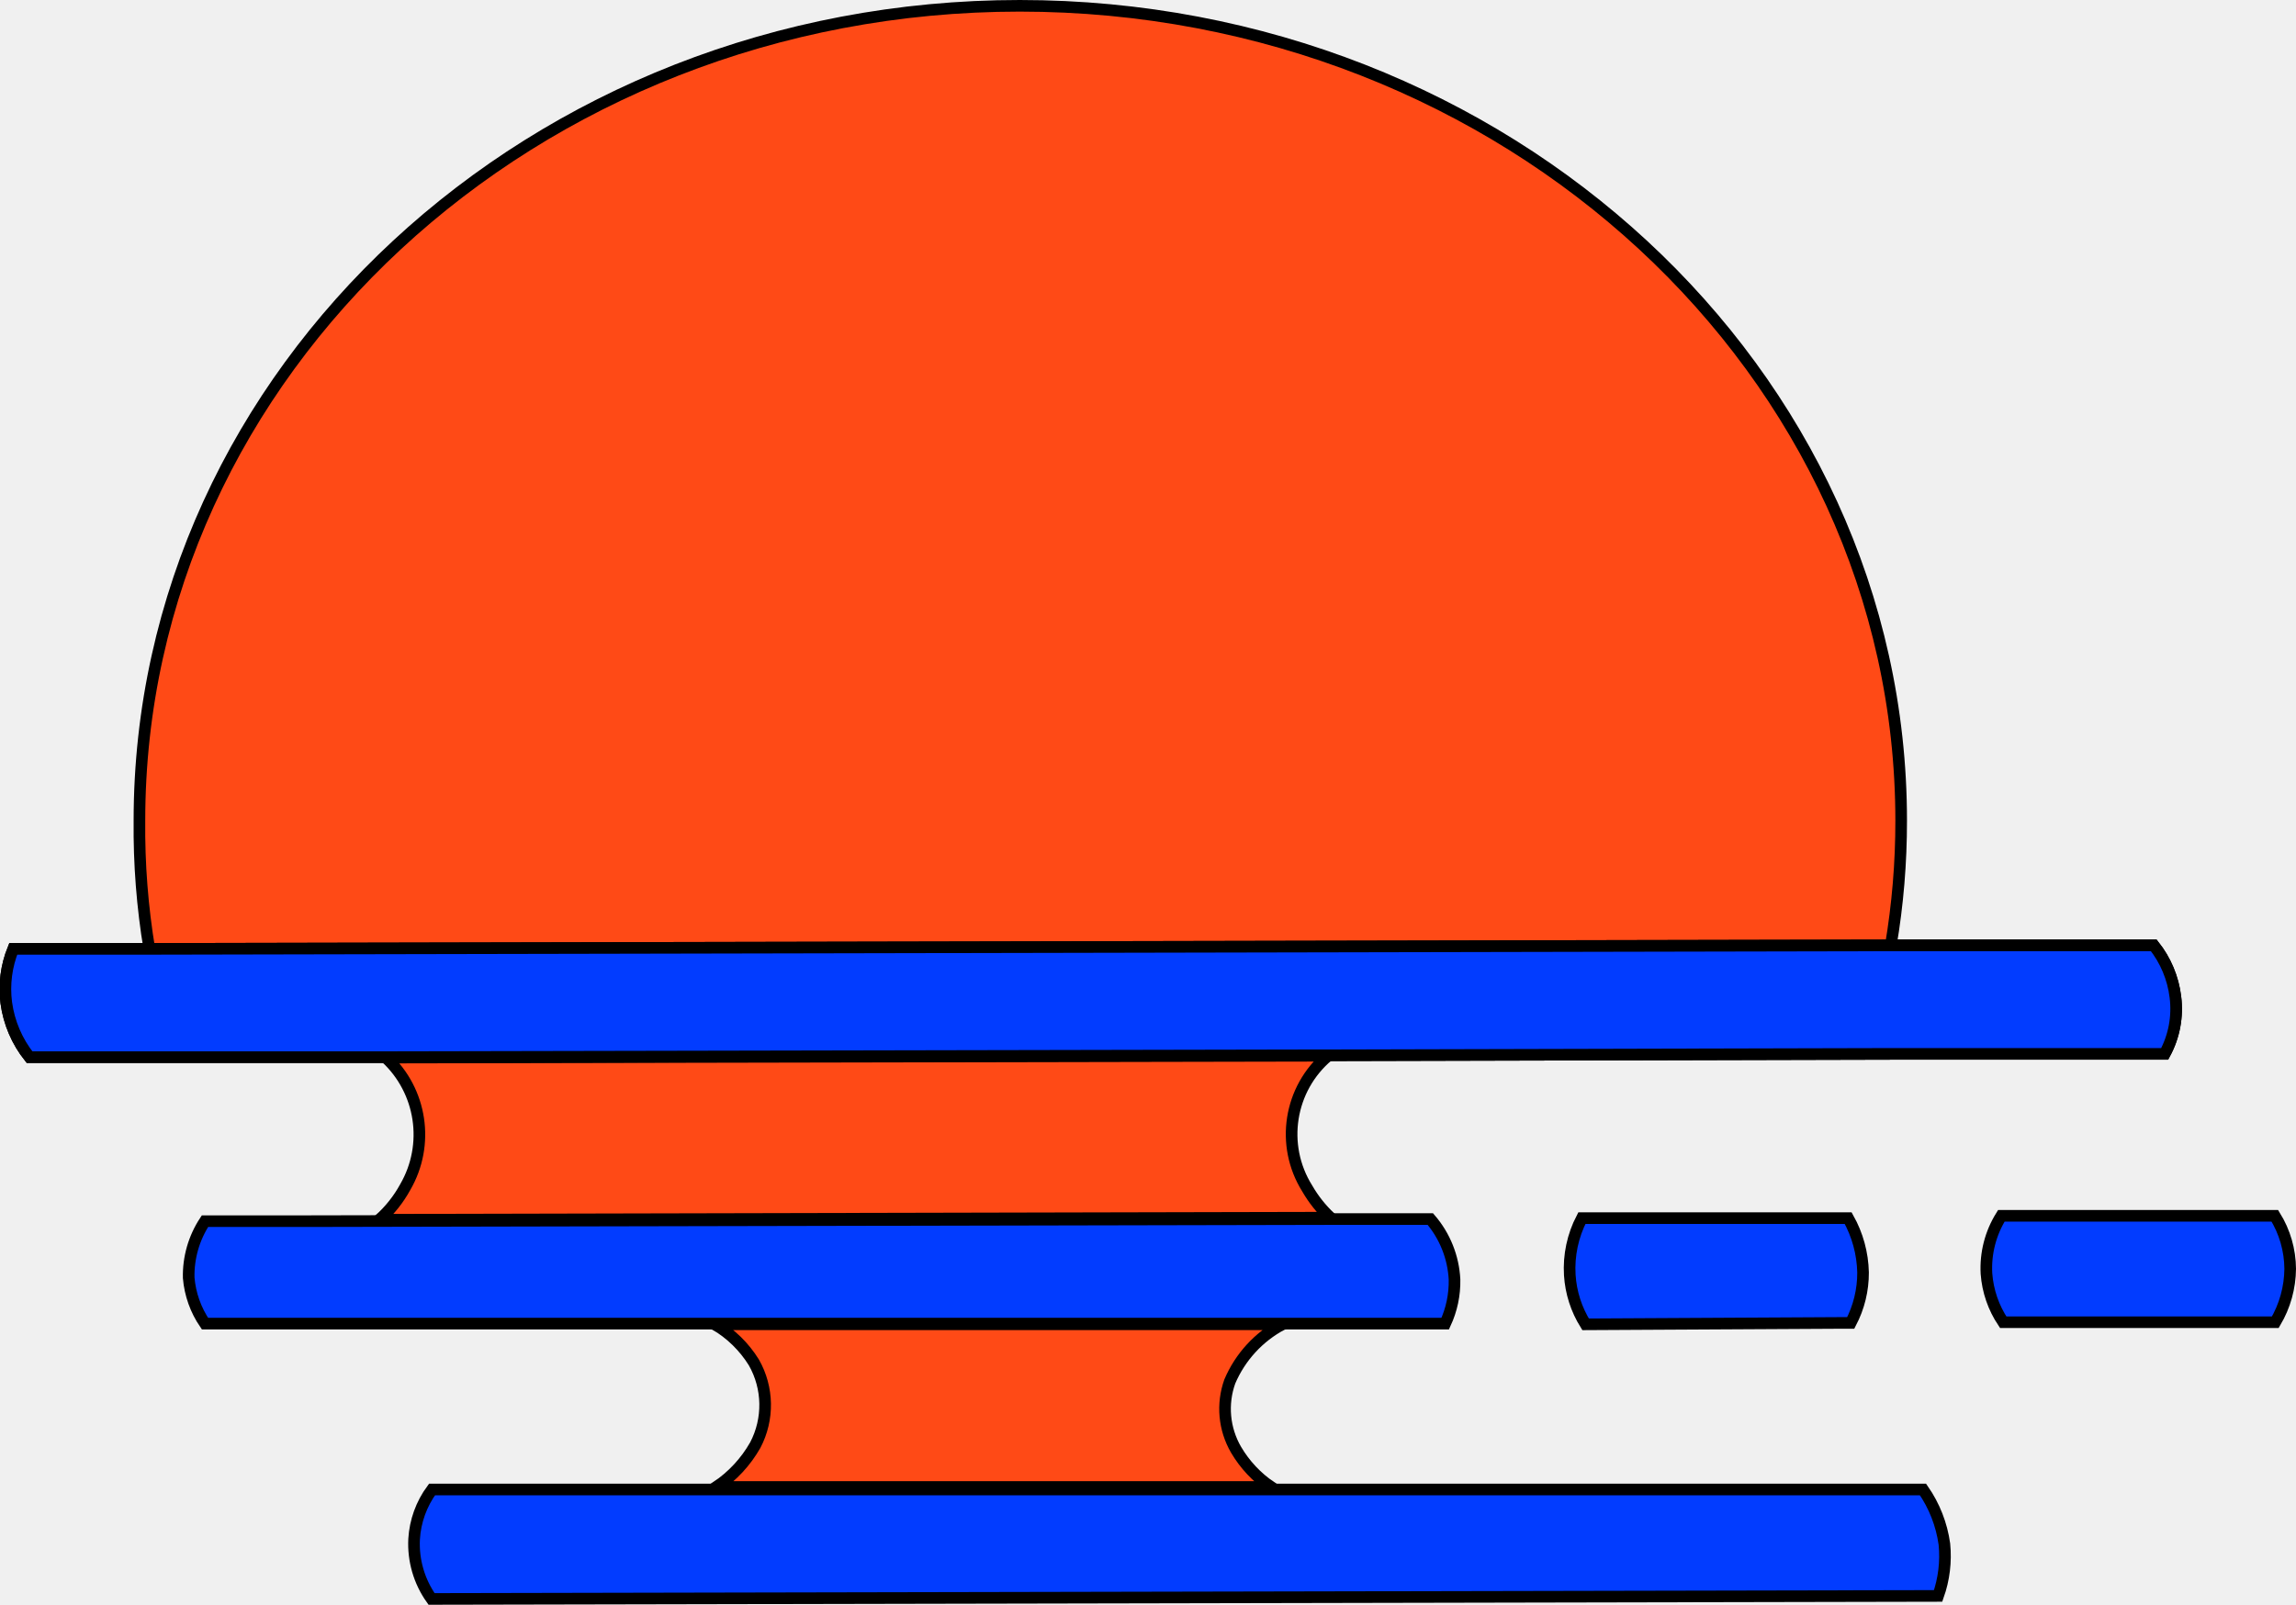
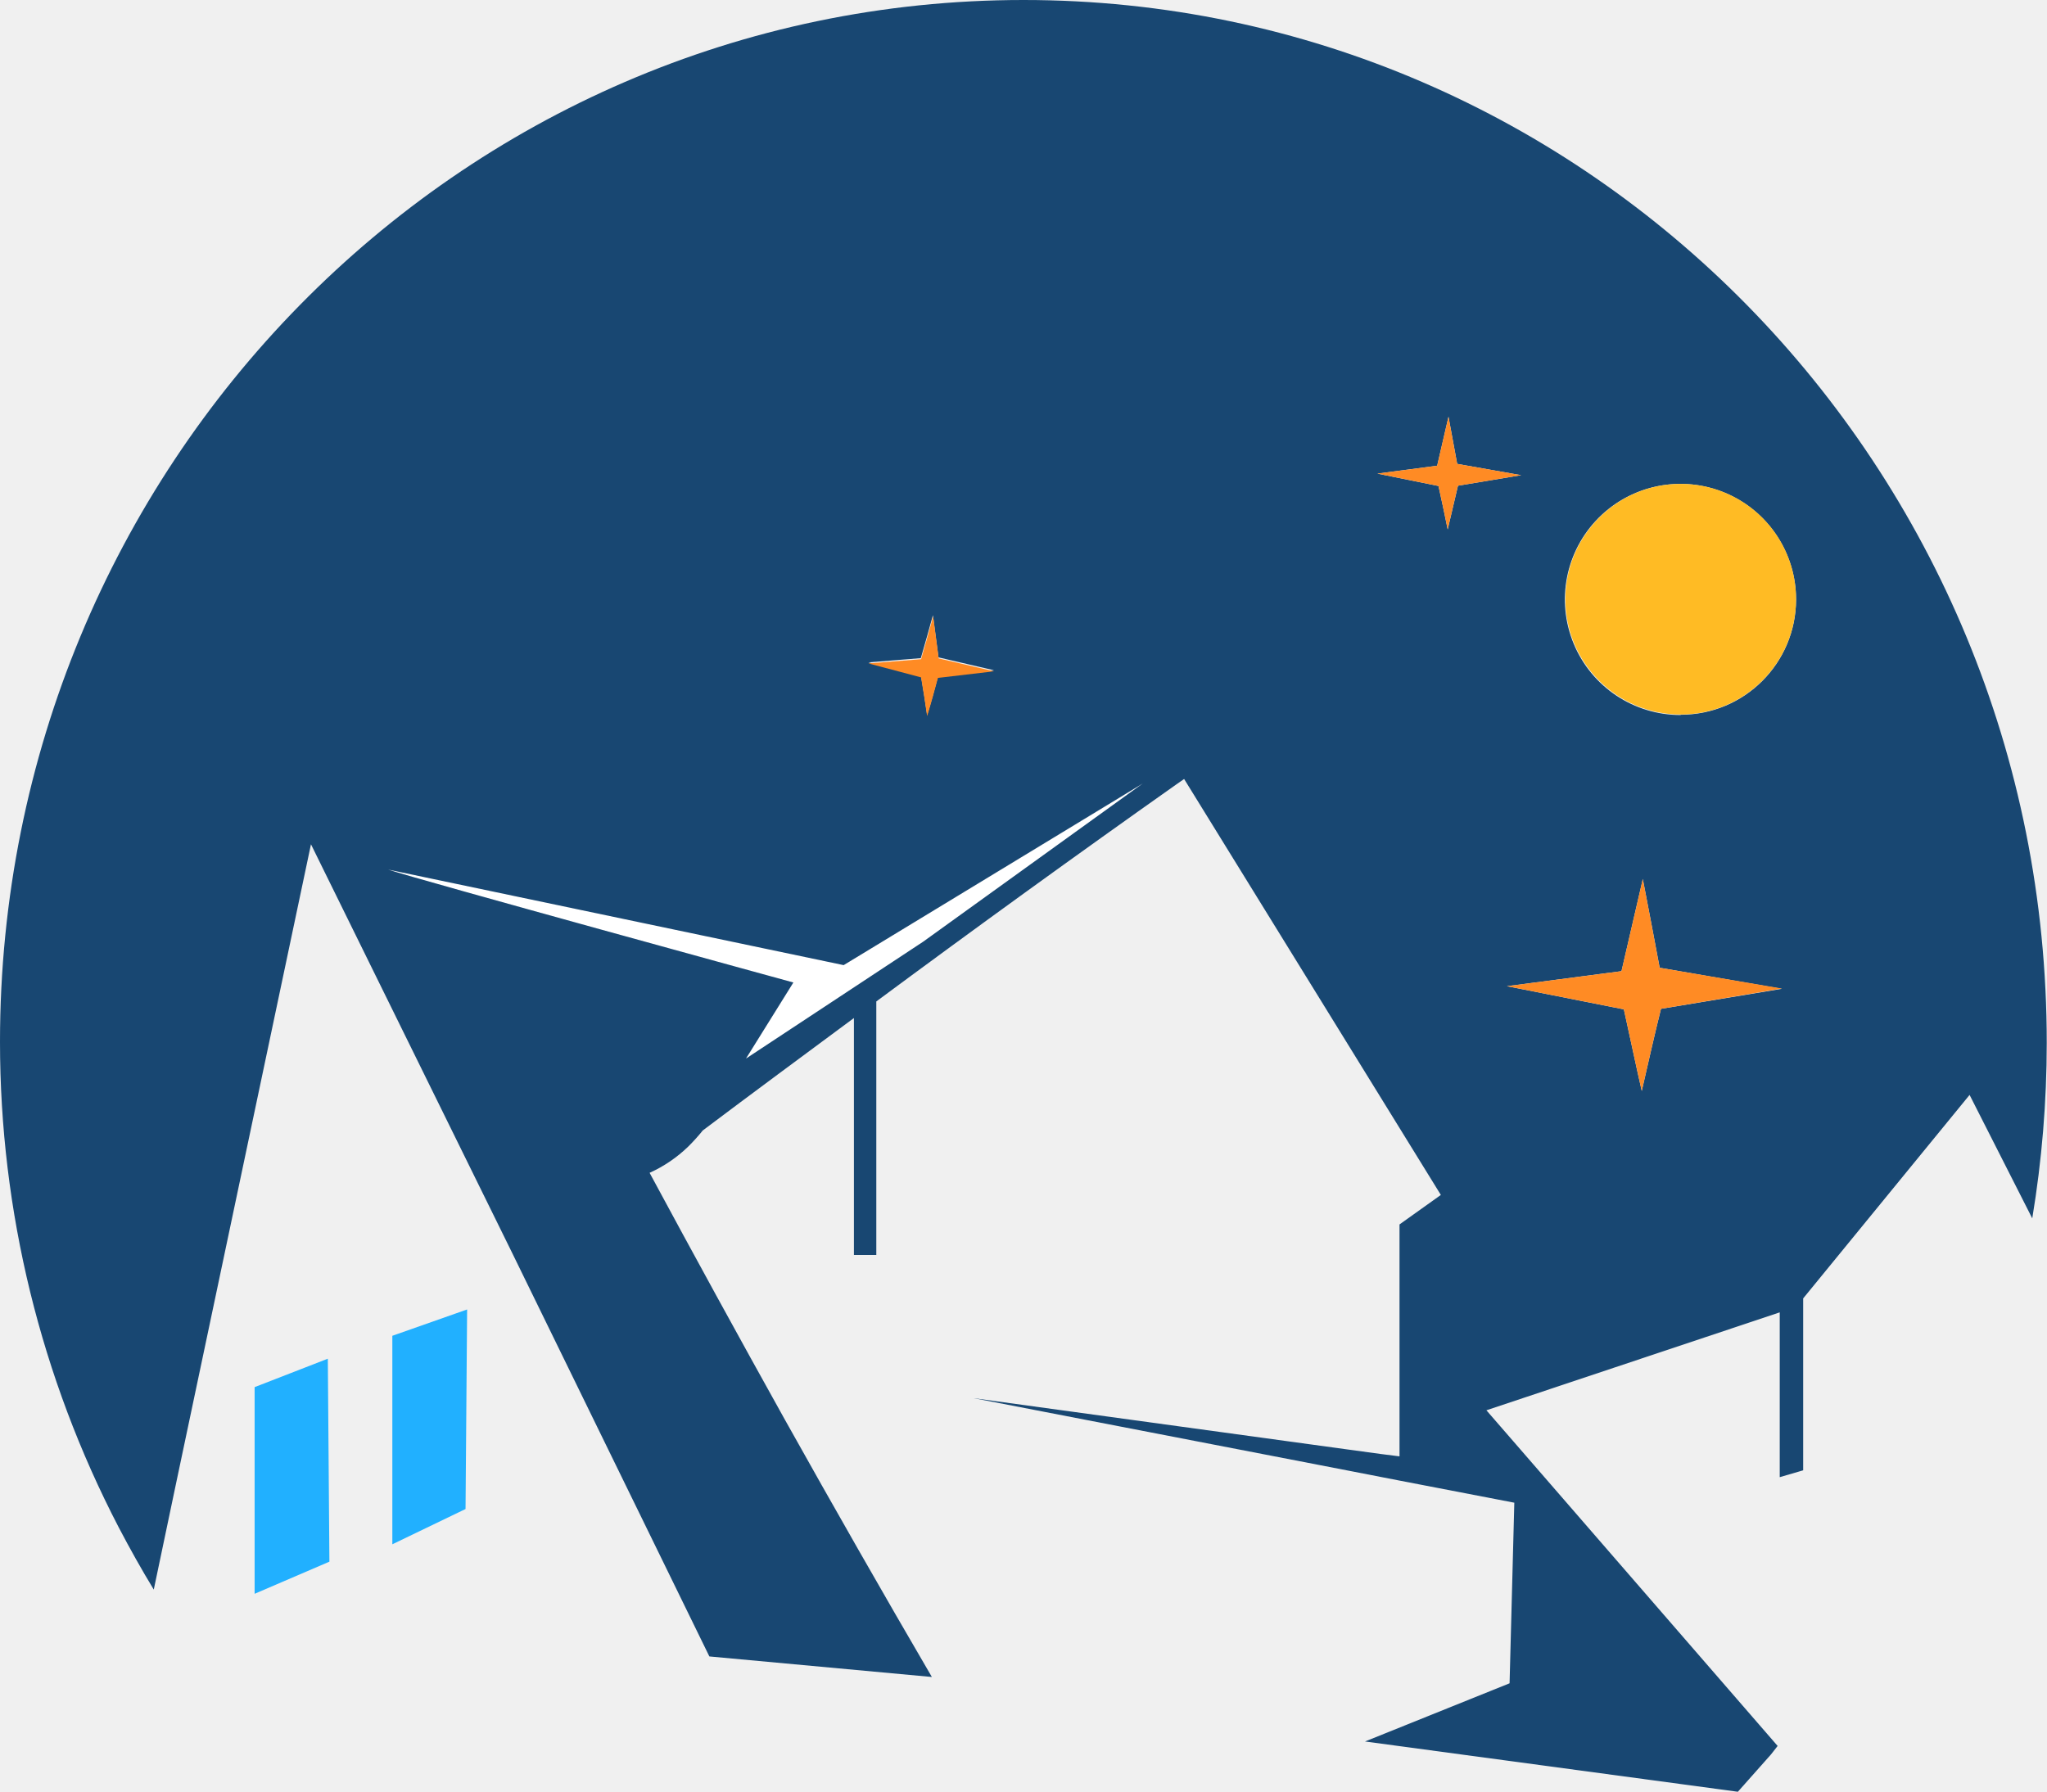
- <svg xmlns="http://www.w3.org/2000/svg" viewBox="0 0 98.8 69.07">
+ <svg xmlns="http://www.w3.org/2000/svg" id="Слой_1" data-name="Слой 1" viewBox="0 0 77.74 68.06">
  <defs>
-     <style>.cls-1{fill:#ff4a16;}.cls-1,.cls-2{stroke:#000;stroke-miterlimit:10;stroke-width:0.5px;}.cls-2{fill:#023cff;}</style>
+     <style>.cls-1{fill:#fff;}.cls-2{fill:#184772;}.cls-3{fill:#ffbb24;}.cls-4{fill:#ff8b24;}.cls-5{fill:#21b0ff;}</style>
  </defs>
-   <g id="Слой_2" data-name="Слой 2">
-     <g id="Слой_2-2" data-name="Слой 2">
-       <path class="cls-1" d="M81.81,35.32a32.17,32.17,0,0,1-.45,5.4l-74.93.15A31.82,31.82,0,0,1,6,35.32C6,16,22.94.25,43.88.25S81.81,16,81.81,35.32Z" />
-       <path class="cls-2" d="M62.59,55.07a4.3,4.3,0,0,1-.4,1.9h0c-2.48,0-5,0-7.47,0l-21.5,0-24.4,0A4.11,4.11,0,0,1,8.12,55a4.26,4.26,0,0,1,.7-2.44h4.51l43.54-.09h4.68A4.33,4.33,0,0,1,62.59,55.07Z" />
-       <path class="cls-2" d="M83.4,68.69l-64.83.13a4.09,4.09,0,0,1-.75-2.58,4,4,0,0,1,.77-2.13l17.53,0,21,0,25.63,0a5.42,5.42,0,0,1,.92,2.35A5.15,5.15,0,0,1,83.4,68.69Z" />
-       <path class="cls-2" d="M93.15,45.36l-11.79,0-24.21.06-40.55.08-10.17,0H1.27a4.78,4.78,0,0,1-1-2.34,4.6,4.6,0,0,1,.3-2.32l5.84,0,74.93-.15c3.79,0,7.56,0,11.34,0a4.42,4.42,0,0,1,.93,2.22A4.05,4.05,0,0,1,93.15,45.36Z" />
-       <path class="cls-2" d="M80.17,54.77a4.64,4.64,0,0,1-.53,2.17h-.35L68.23,57a4.54,4.54,0,0,1-.68-2.12,4.7,4.7,0,0,1,.52-2.45l11.46,0A5,5,0,0,1,80.17,54.77Z" />
-       <path class="cls-2" d="M98.55,54.61a4.6,4.6,0,0,1-.64,2.3l-11.71,0a4.33,4.33,0,0,1-.72-2.09,4.25,4.25,0,0,1,.64-2.49l11.77,0A4.38,4.38,0,0,1,98.55,54.61Z" />
-       <path class="cls-1" d="M53.19,62.4A5,5,0,0,0,54.69,64l-23.86,0a5.35,5.35,0,0,0,1.67-1.8,3.71,3.71,0,0,0-.06-3.56A4.88,4.88,0,0,0,30.76,57l24.42,0a5,5,0,0,0-2.26,2.46A3.5,3.5,0,0,0,53.19,62.4Z" />
-       <path class="cls-1" d="M17.44,51.09a4.51,4.51,0,0,0-.84-5.57l40.55-.08a4.41,4.41,0,0,0-.9,5.71,5.44,5.44,0,0,0,1,1.26l-40.93.09A5.27,5.27,0,0,0,17.44,51.09Z" />
-       <path class="cls-2" d="M93.15,45.36l-11.79,0-24.21.06-40.55.08-10.17,0H1.27a4.78,4.78,0,0,1-1-2.34,4.6,4.6,0,0,1,.3-2.32l5.84,0,74.93-.15c3.79,0,7.56,0,11.34,0a4.42,4.42,0,0,1,.93,2.22A4.05,4.05,0,0,1,93.15,45.36Z" />
-     </g>
-   </g>
+   <path class="cls-1" d="M54.89,44.46l-8.34,6-6.73,4.44L41.62,52s-14.3-3.92-15.39-4.29l17.3,3.63Z" transform="translate(-11.49 -14.68)" />
+   <path class="cls-2" d="M50.36,14.68c-21.47,0-38.87,17.72-38.87,39.58A40,40,0,0,0,16,72.7c.42.8.86,1.59,1.33,2.36l.81-3.86,5.16-24.45,7.62,15.48L38.43,77.6l8.45.78q-2.79-4.78-5.58-9.77-2.64-4.74-5.14-9.38a5.15,5.15,0,0,0,1.47-1,7.38,7.38,0,0,0,.55-.61c1.9-1.43,3.81-2.84,5.74-4.27v9h.85V52.72q5.71-4.23,11.36-8.22l.33-.23,9.75,15.8-1.57,1.12V70l-.71-.09-1.32-.18L48.47,67.79l13.08,2.53,1.29.25,1.8.35,4.36.84-.18,6.86-5.49,2.21,14.16,1.91,1.26-1.42h0L79,81,69.06,69.54l-1.12-1.29,11.14-3.72v6.26l.89-.26V64l6.32-7.73,2.38,4.69a40.63,40.63,0,0,0,.55-6.66C89.23,32.4,71.83,14.68,50.36,14.68Zm-3.9,25c.16-.54.31-1.09.46-1.63l.21,1.6,2.11.49-2.13.25c-.13.49-.27,1-.41,1.45-.07-.49-.15-1-.23-1.47l-2-.53Zm.09,10.77-6.73,4.44L41.62,52s-14.3-3.92-15.39-4.29l17.3,3.63,11.36-6.9ZM66.12,33.14l-2.32-.47,2.27-.3c.14-.62.29-1.24.43-1.86l.33,1.79,2.43.43-2.4.4-.39,1.66C66.36,34.24,66.24,33.69,66.12,33.14ZM74.57,53c-.25,1-.49,2.08-.73,3.12-.23-1-.45-2.07-.68-3.1l-4.44-.88,4.35-.57.81-3.5c.22,1.13.43,2.25.64,3.37l4.64.8Zm.75-11.16a4.39,4.39,0,1,1,4.38-4.38A4.38,4.38,0,0,1,75.32,41.83Z" transform="translate(-11.49 -14.68)" />
+   <path class="cls-3" d="M79.7,37.45a4.38,4.38,0,1,1-4.38-4.39A4.38,4.38,0,0,1,79.7,37.45Z" transform="translate(-11.49 -14.68)" />
+   <path class="cls-4" d="M79.16,52.23,74.57,53c-.25,1-.49,2.08-.73,3.12-.23-1-.45-2.07-.68-3.1l-4.44-.88,4.35-.57.81-3.5c.22,1.13.43,2.25.64,3.37Z" transform="translate(-11.49 -14.68)" />
+   <path class="cls-4" d="M69.26,32.73l-2.4.4-.39,1.66c-.11-.55-.23-1.1-.35-1.65l-2.32-.47,2.27-.3c.14-.62.29-1.24.43-1.86l.33,1.79Z" transform="translate(-11.49 -14.68)" />
+   <path class="cls-4" d="M49.24,40.18l-2.13.25c-.13.49-.27,1-.41,1.45-.07-.49-.15-1-.23-1.47l-2-.53,2-.16c.16-.54.31-1.09.46-1.63l.21,1.6Z" transform="translate(-11.49 -14.68)" />
+   <path class="cls-5" d="M24,74l-2.84,1.22V67.37l2.78-1.08Z" transform="translate(-11.49 -14.68)" />
+   <path class="cls-5" d="M29.17,72l-2.78,1.34,0-7.92,2.84-1Z" transform="translate(-11.49 -14.68)" />
</svg>
